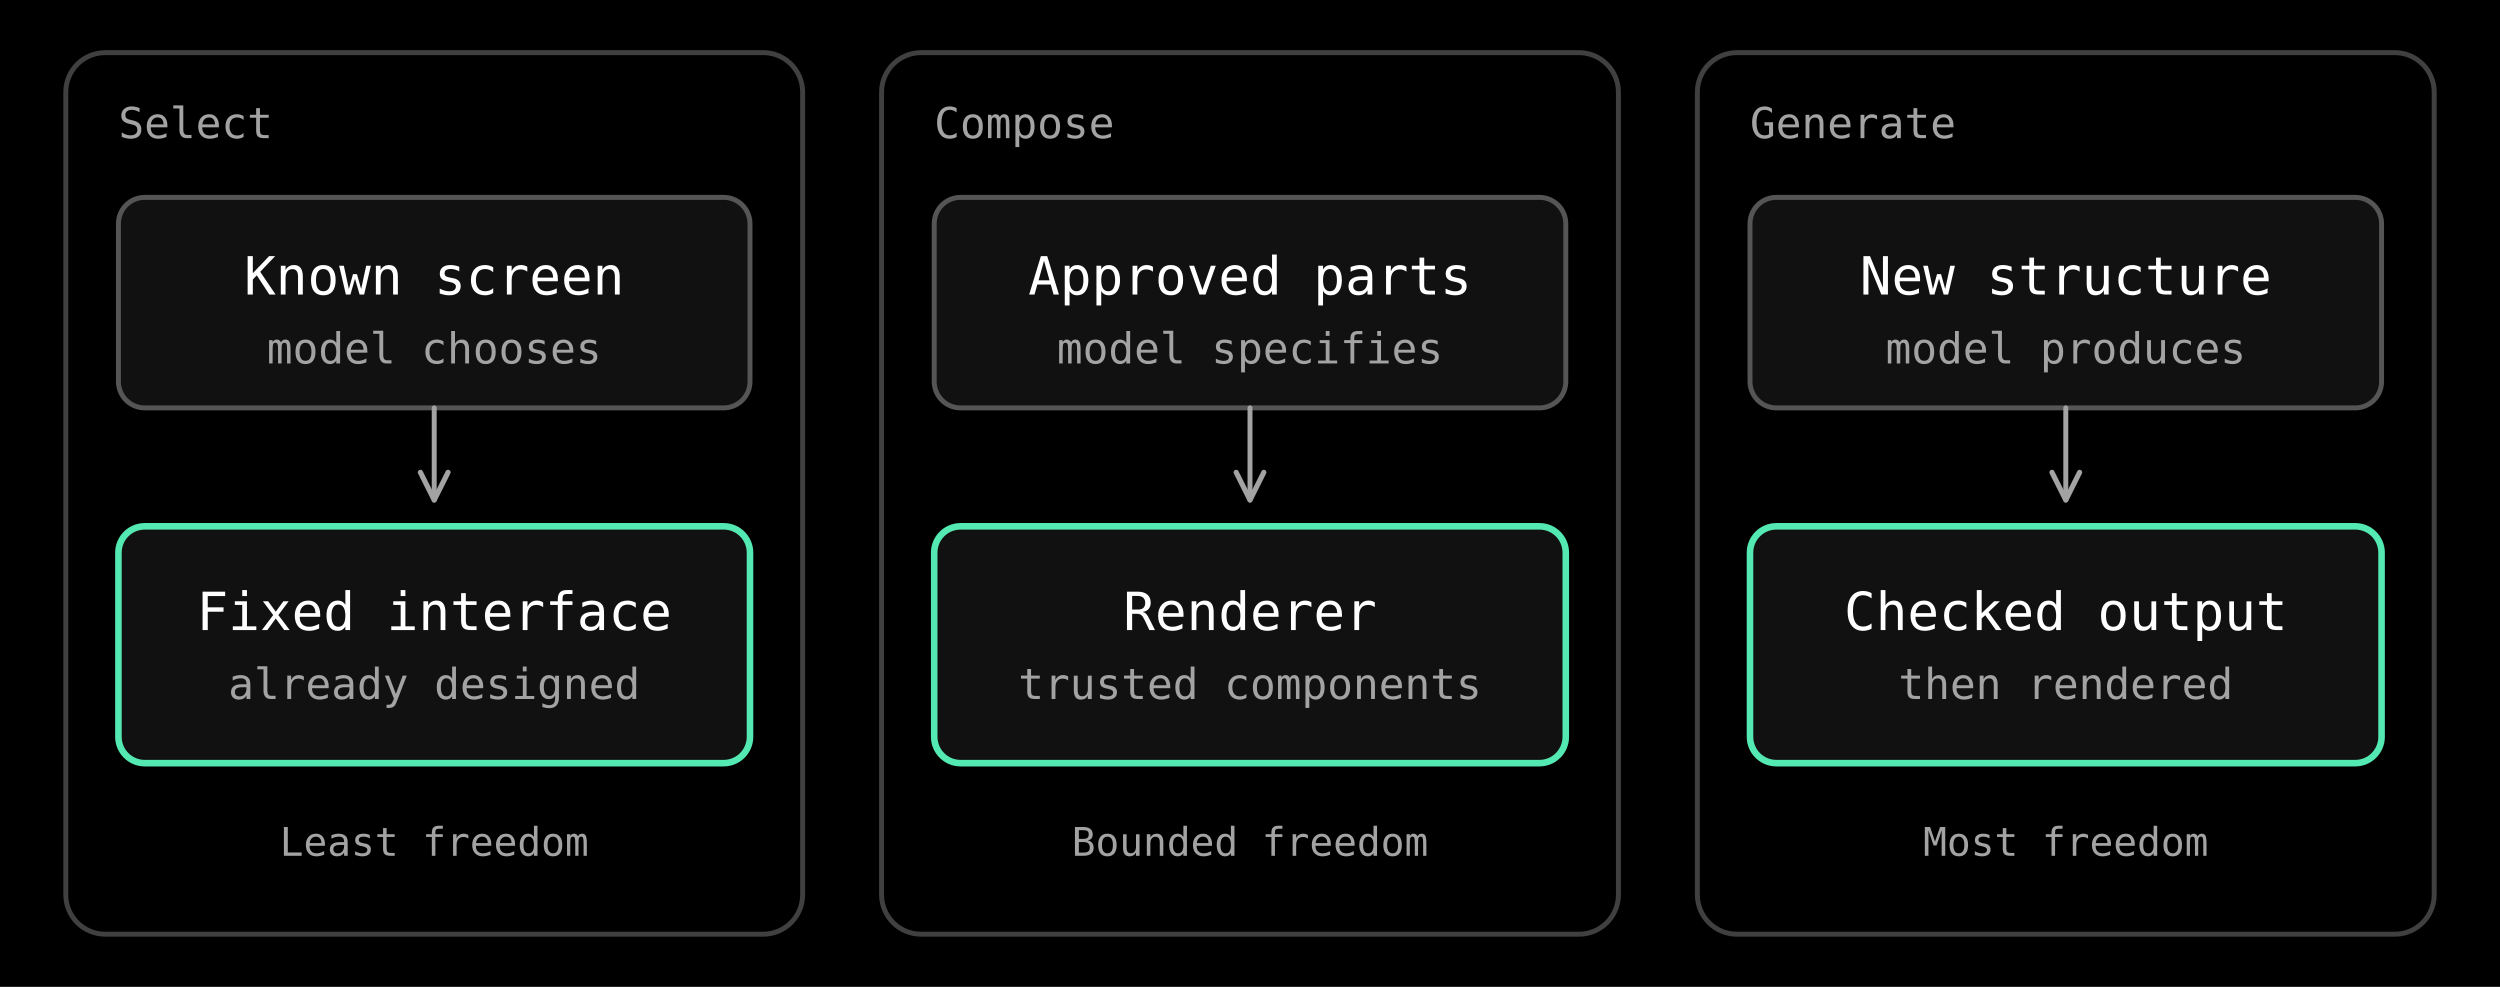
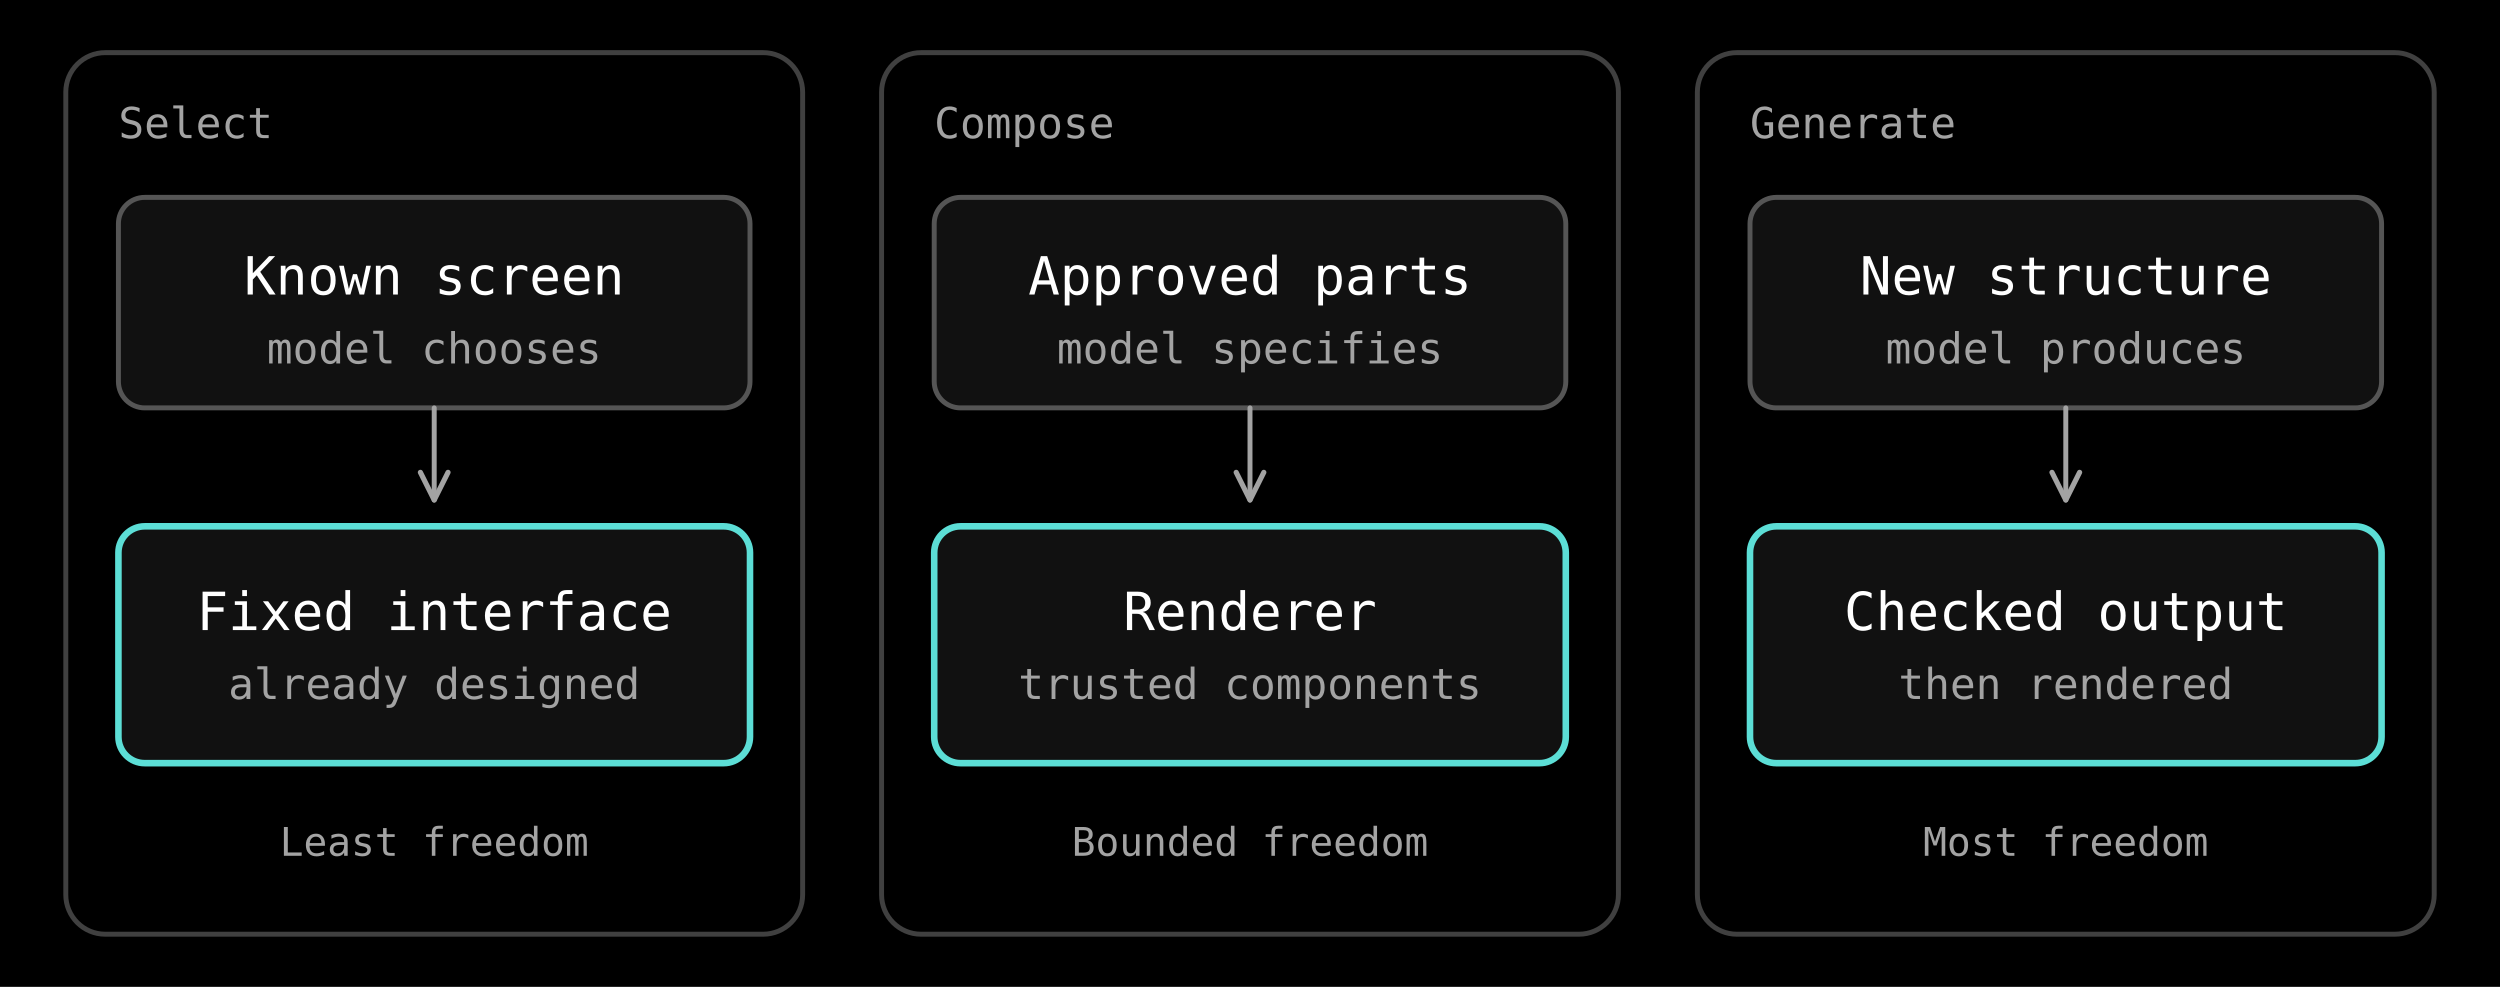
<svg xmlns="http://www.w3.org/2000/svg" width="760" height="300" viewBox="0 0 760 300" role="img" aria-labelledby="title desc">
  <defs>
    <marker id="arrow-gray" viewBox="0 0 10 10" refX="9" refY="5" markerWidth="7" markerHeight="7" orient="auto">
      <path d="M1 1L9 5L1 9" fill="none" stroke="#a3a3a3" stroke-width="1.5" stroke-linecap="round" stroke-linejoin="round" />
    </marker>
  </defs>
  <rect width="760" height="300" fill="#000000" />
  <g font-family="ui-monospace, SFMono-Regular, Menlo, Monaco, Consolas, monospace">
    <g>
      <rect x="20" y="16" width="224" height="268" rx="12" fill="none" stroke="#404040" stroke-width="1.5" />
      <text x="36" y="42" fill="#a3a3a3" font-size="13">Select</text>
      <rect x="36" y="60" width="192" height="64" rx="8" fill="#111111" stroke="#555555" stroke-width="1.5" />
      <text x="132" y="84" text-anchor="middle" dominant-baseline="central" fill="#ffffff" font-size="16">Known screen</text>
      <text x="132" y="106" text-anchor="middle" dominant-baseline="central" fill="#a3a3a3" font-size="13">model chooses</text>
      <path d="M132 124V152" fill="none" stroke="#a3a3a3" stroke-width="1.5" stroke-linecap="round" marker-end="url(#arrow-gray)" />
-       <rect x="36" y="160" width="192" height="72" rx="8" fill="#111111" stroke="#54e8b3" stroke-width="2" />
+       <rect x="36" y="160" width="192" height="72" rx="8" fill="#111111" stroke="#5cded6" stroke-width="2" />
      <text x="132" y="186" text-anchor="middle" dominant-baseline="central" fill="#ffffff" font-size="16">Fixed interface</text>
      <text x="132" y="208" text-anchor="middle" dominant-baseline="central" fill="#a3a3a3" font-size="13">already designed</text>
      <text x="132" y="256" text-anchor="middle" dominant-baseline="central" fill="#a3a3a3" font-size="12">Least freedom</text>
    </g>
    <g>
      <rect x="268" y="16" width="224" height="268" rx="12" fill="none" stroke="#404040" stroke-width="1.5" />
      <text x="284" y="42" fill="#a3a3a3" font-size="13">Compose</text>
      <rect x="284" y="60" width="192" height="64" rx="8" fill="#111111" stroke="#555555" stroke-width="1.5" />
      <text x="380" y="84" text-anchor="middle" dominant-baseline="central" fill="#ffffff" font-size="16">Approved parts</text>
      <text x="380" y="106" text-anchor="middle" dominant-baseline="central" fill="#a3a3a3" font-size="13">model specifies</text>
      <path d="M380 124V152" fill="none" stroke="#a3a3a3" stroke-width="1.5" stroke-linecap="round" marker-end="url(#arrow-gray)" />
-       <rect x="284" y="160" width="192" height="72" rx="8" fill="#111111" stroke="#54e8b3" stroke-width="2" />
+       <rect x="284" y="160" width="192" height="72" rx="8" fill="#111111" stroke="#5cded6" stroke-width="2" />
      <text x="380" y="186" text-anchor="middle" dominant-baseline="central" fill="#ffffff" font-size="16">Renderer</text>
      <text x="380" y="208" text-anchor="middle" dominant-baseline="central" fill="#a3a3a3" font-size="13">trusted components</text>
      <text x="380" y="256" text-anchor="middle" dominant-baseline="central" fill="#a3a3a3" font-size="12">Bounded freedom</text>
    </g>
    <g>
      <rect x="516" y="16" width="224" height="268" rx="12" fill="none" stroke="#404040" stroke-width="1.5" />
      <text x="532" y="42" fill="#a3a3a3" font-size="13">Generate</text>
      <rect x="532" y="60" width="192" height="64" rx="8" fill="#111111" stroke="#555555" stroke-width="1.5" />
      <text x="628" y="84" text-anchor="middle" dominant-baseline="central" fill="#ffffff" font-size="16">New structure</text>
      <text x="628" y="106" text-anchor="middle" dominant-baseline="central" fill="#a3a3a3" font-size="13">model produces</text>
      <path d="M628 124V152" fill="none" stroke="#a3a3a3" stroke-width="1.5" stroke-linecap="round" marker-end="url(#arrow-gray)" />
-       <rect x="532" y="160" width="192" height="72" rx="8" fill="#111111" stroke="#54e8b3" stroke-width="2" />
+       <rect x="532" y="160" width="192" height="72" rx="8" fill="#111111" stroke="#5cded6" stroke-width="2" />
      <text x="628" y="186" text-anchor="middle" dominant-baseline="central" fill="#ffffff" font-size="16">Checked output</text>
      <text x="628" y="208" text-anchor="middle" dominant-baseline="central" fill="#a3a3a3" font-size="13">then rendered</text>
      <text x="628" y="256" text-anchor="middle" dominant-baseline="central" fill="#a3a3a3" font-size="12">Most freedom</text>
    </g>
  </g>
</svg>
